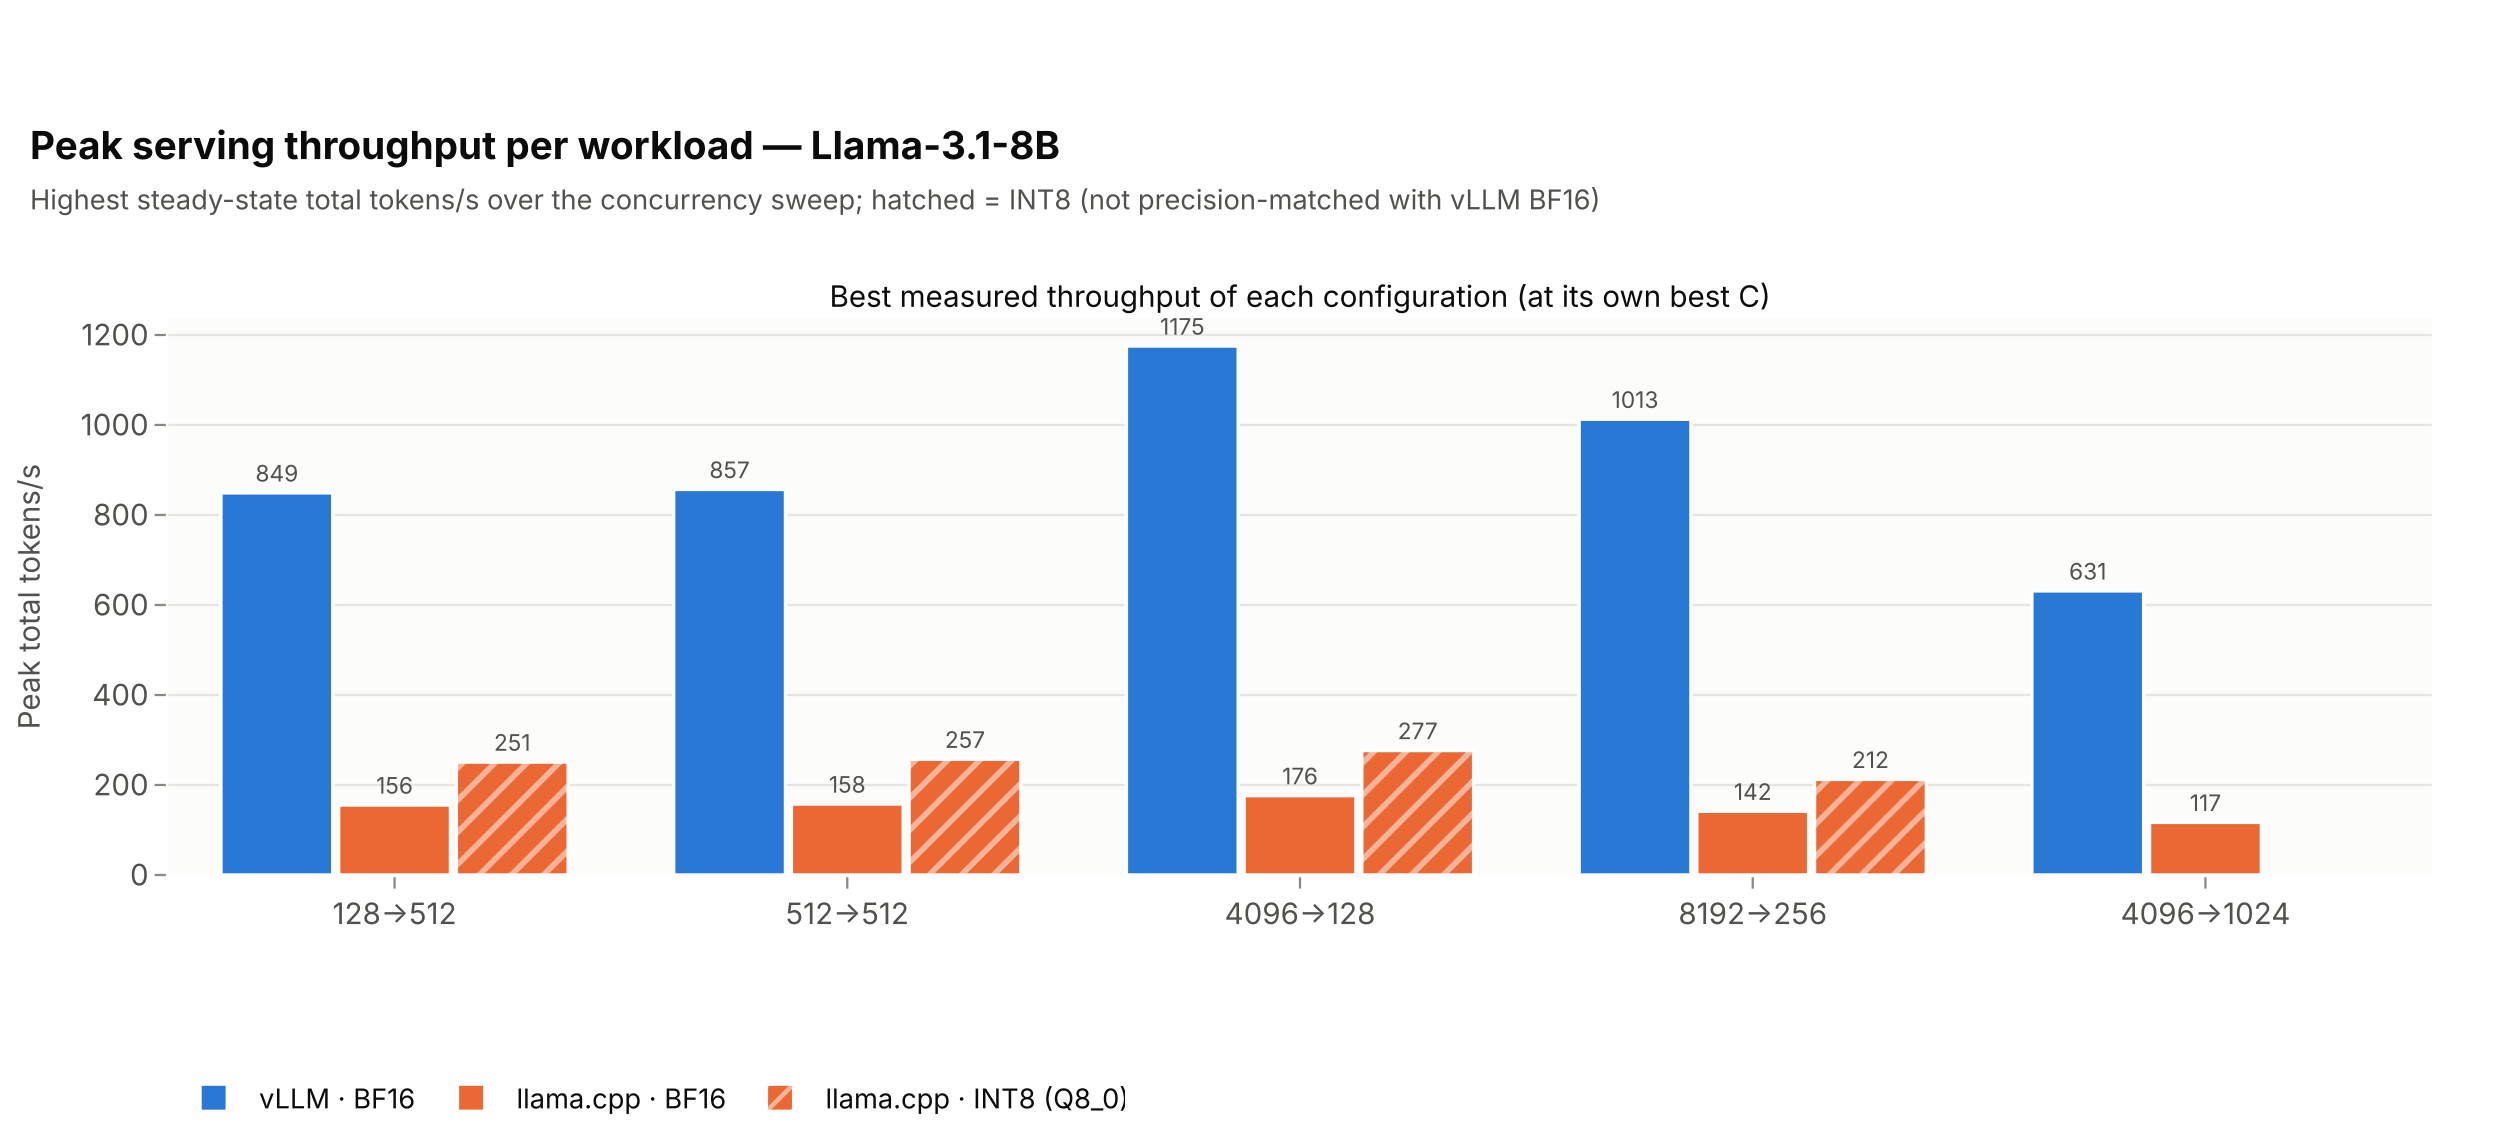
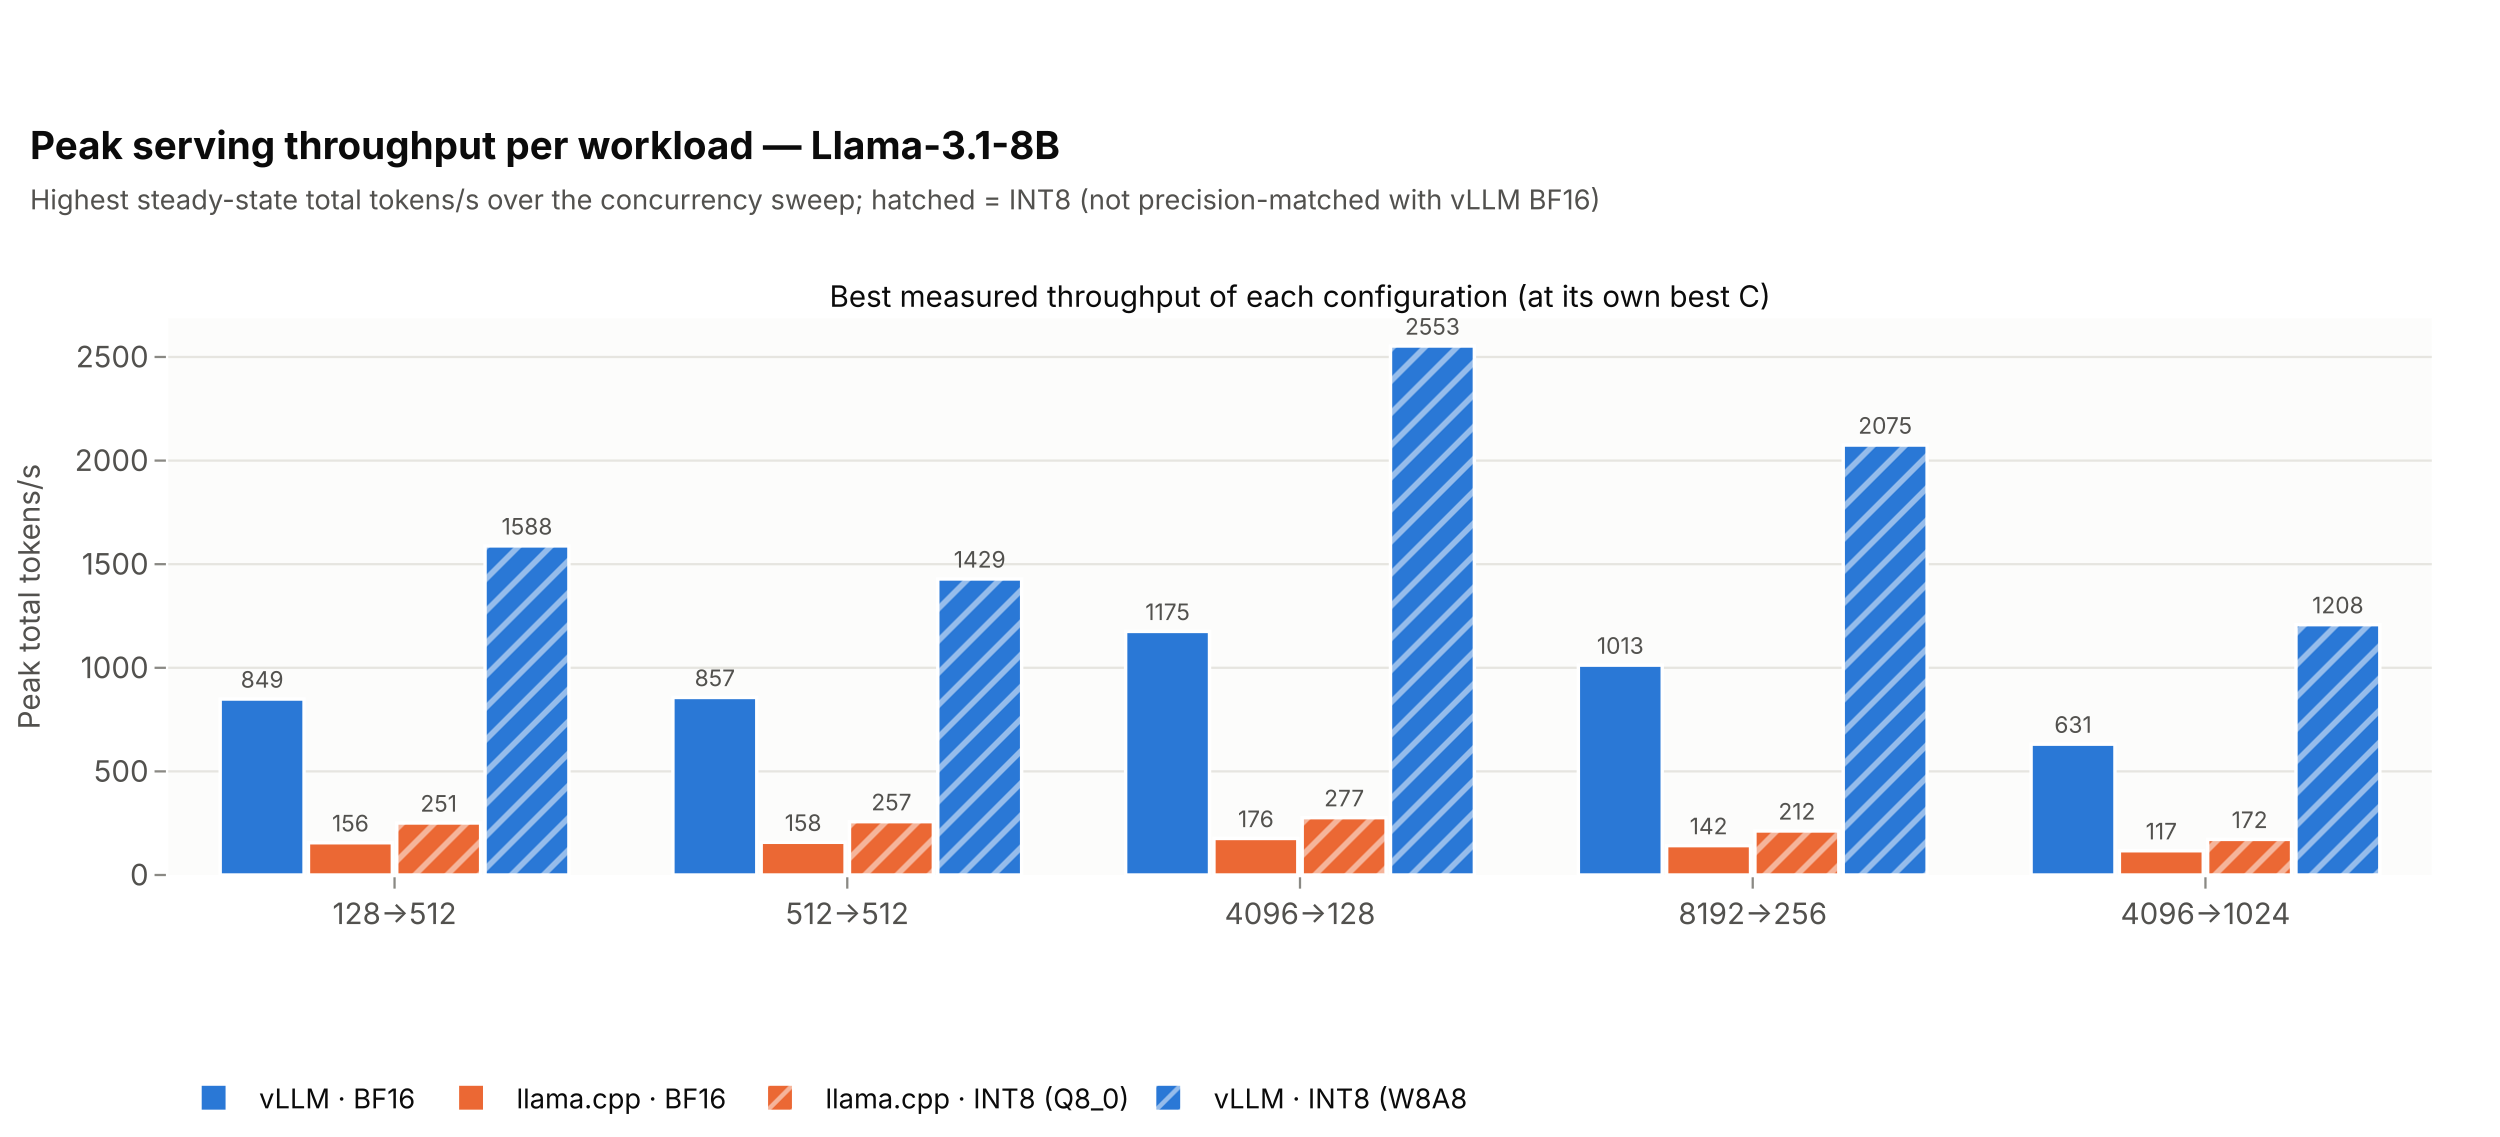
<svg xmlns="http://www.w3.org/2000/svg" class="main-svg" height="500" style="" viewBox="0 0 1100 500" width="1100">
  <rect height="500" style="fill: rgb(255, 255, 255); fill-opacity: 1;" width="1100" x="0" y="0" />
  <defs id="defs-lbafig">
    <g class="clips">
      <clipPath class="plotclip" id="cliplbafigxyplot">
        <rect height="245" width="996" />
      </clipPath>
      <clipPath class="axesclip" id="cliplbafigx">
        <rect height="500" width="996" x="74" y="0" />
      </clipPath>
      <clipPath class="axesclip" id="cliplbafigy">
        <rect height="245" width="1100" x="0" y="140" />
      </clipPath>
      <clipPath class="axesclip" id="cliplbafigxy">
        <rect height="245" width="996" x="74" y="140" />
      </clipPath>
    </g>
    <g class="gradients" />
    <g class="patterns">
      <pattern height="14.142px" id="plbafig-legend-t002" patternTransform="scale(0.8)" patternUnits="userSpaceOnUse" width="14.142px">
        <rect fill="rgb(235, 104, 52)" fill-opacity="1" height="14.142px" width="14.142px" />
        <path d="M-3.536,3.536l7.071,-7.071M0,14.142L14.142,0M10.607,17.678l7.071,-7.071" opacity="0.5" stroke="rgb(255, 255, 255)" stroke-width="2.5px" />
      </pattern>
+       <pattern height="14.142px" id="plbafig-legend-t003" patternTransform="scale(0.8)" patternUnits="userSpaceOnUse" width="14.142px">
+         <rect fill="rgb(42, 120, 214)" fill-opacity="1" height="14.142px" width="14.142px" />
+         <path d="M-3.536,3.536l7.071,-7.071M0,14.142L14.142,0M10.607,17.678l7.071,-7.071" opacity="0.5" stroke="rgb(255, 255, 255)" stroke-width="2.5px" />
+       </pattern>
      <pattern height="14.142px" id="plbafig-t002" patternTransform="" patternUnits="userSpaceOnUse" width="14.142px">
        <rect fill="rgb(235, 104, 52)" fill-opacity="1" height="14.142px" width="14.142px" />
+         <path d="M-3.536,3.536l7.071,-7.071M0,14.142L14.142,0M10.607,17.678l7.071,-7.071" opacity="0.5" stroke="rgb(255, 255, 255)" stroke-width="2.5px" />
+       </pattern>
+       <pattern height="14.142px" id="plbafig-t003" patternTransform="" patternUnits="userSpaceOnUse" width="14.142px">
+         <rect fill="rgb(42, 120, 214)" fill-opacity="1" height="14.142px" width="14.142px" />
        <path d="M-3.536,3.536l7.071,-7.071M0,14.142L14.142,0M10.607,17.678l7.071,-7.071" opacity="0.5" stroke="rgb(255, 255, 255)" stroke-width="2.5px" />
      </pattern>
    </g>
  </defs>
  <g class="bglayer">
    <rect class="bg" height="245" style="fill: rgb(252, 252, 251); fill-opacity: 1; stroke-width: 0;" width="996" x="74" y="140" />
  </g>
  <g class="layer-below">
    <g class="imagelayer" />
    <g class="shapelayer" />
  </g>
  <g class="cartesianlayer">
    <g class="subplot xy">
      <g class="layer-subplot">
        <g class="shapelayer" />
        <g class="imagelayer" />
      </g>
      <g class="minor-gridlayer">
        <g class="x" />
        <g class="y" />
      </g>
      <g class="gridlayer">
        <g class="x" />
        <g class="y">
-           <path class="ygrid crisp" d="M74,0h996" style="stroke: rgb(230, 229, 224); stroke-opacity: 1; stroke-width: 1px;" transform="translate(0,345.4)" />
-           <path class="ygrid crisp" d="M74,0h996" style="stroke: rgb(230, 229, 224); stroke-opacity: 1; stroke-width: 1px;" transform="translate(0,305.8)" />
-           <path class="ygrid crisp" d="M74,0h996" style="stroke: rgb(230, 229, 224); stroke-opacity: 1; stroke-width: 1px;" transform="translate(0,266.2)" />
-           <path class="ygrid crisp" d="M74,0h996" style="stroke: rgb(230, 229, 224); stroke-opacity: 1; stroke-width: 1px;" transform="translate(0,226.59)" />
-           <path class="ygrid crisp" d="M74,0h996" style="stroke: rgb(230, 229, 224); stroke-opacity: 1; stroke-width: 1px;" transform="translate(0,186.99)" />
-           <path class="ygrid crisp" d="M74,0h996" style="stroke: rgb(230, 229, 224); stroke-opacity: 1; stroke-width: 1px;" transform="translate(0,147.39)" />
+           <path class="ygrid crisp" d="M74,0h996" style="stroke: rgb(230, 229, 224); stroke-opacity: 1; stroke-width: 1px;" transform="translate(0,339.41)" />
+           <path class="ygrid crisp" d="M74,0h996" style="stroke: rgb(230, 229, 224); stroke-opacity: 1; stroke-width: 1px;" transform="translate(0,293.83)" />
+           <path class="ygrid crisp" d="M74,0h996" style="stroke: rgb(230, 229, 224); stroke-opacity: 1; stroke-width: 1px;" transform="translate(0,248.24)" />
+           <path class="ygrid crisp" d="M74,0h996" style="stroke: rgb(230, 229, 224); stroke-opacity: 1; stroke-width: 1px;" transform="translate(0,202.66)" />
+           <path class="ygrid crisp" d="M74,0h996" style="stroke: rgb(230, 229, 224); stroke-opacity: 1; stroke-width: 1px;" transform="translate(0,157.07)" />
        </g>
      </g>
      <g class="zerolinelayer" />
      <g class="layer-between">
        <g class="shapelayer" />
        <g class="imagelayer" />
      </g>
      <path class="xlines-below" />
      <path class="ylines-below" />
      <g class="overlines-below" />
      <g class="xaxislayer-below" />
      <g class="yaxislayer-below" />
      <g class="overaxes-below" />
      <g class="overplot">
        <g class="xy" transform="translate(74,140)">
          <g class="barlayer mlayer">
            <g class="trace bars" style="opacity: 1;">
              <g class="points">
                <g class="point">
-                   <path clip-path="url(#cliplbafigxyplot)" d="M23.21,245V76.86H72.41V245Z" style="vector-effect: none; opacity: 1; stroke-width: 1.5px; fill: rgb(42, 120, 214); fill-opacity: 1; stroke: rgb(255, 255, 255); stroke-opacity: 1;" />
-                   <text class="bartext bartext-outside" data-notex="1" style="font-family: Inter, 'Helvetica Neue', Helvetica, Arial, sans-serif; font-size: 10px; fill: rgb(82, 81, 78); fill-opacity: 1; white-space: pre;" text-anchor="middle" transform="translate(47.81,71.86)" x="0" y="0">849</text>
-                 </g>
-                 <g class="point">
-                   <path clip-path="url(#cliplbafigxyplot)" d="M222.41,245V75.35H271.61V245Z" style="vector-effect: none; opacity: 1; stroke-width: 1.5px; fill: rgb(42, 120, 214); fill-opacity: 1; stroke: rgb(255, 255, 255); stroke-opacity: 1;" />
-                   <text class="bartext bartext-outside" data-notex="1" style="font-family: Inter, 'Helvetica Neue', Helvetica, Arial, sans-serif; font-size: 10px; fill: rgb(82, 81, 78); fill-opacity: 1; white-space: pre;" text-anchor="middle" transform="translate(247.01,70.35)" x="0" y="0">857</text>
-                 </g>
-                 <g class="point">
-                   <path clip-path="url(#cliplbafigxyplot)" d="M421.61,245V12.25H470.81V245Z" style="vector-effect: none; opacity: 1; stroke-width: 1.5px; fill: rgb(42, 120, 214); fill-opacity: 1; stroke: rgb(255, 255, 255); stroke-opacity: 1;" />
-                   <text class="bartext bartext-outside" data-notex="1" style="font-family: Inter, 'Helvetica Neue', Helvetica, Arial, sans-serif; font-size: 10px; fill: rgb(82, 81, 78); fill-opacity: 1; white-space: pre;" text-anchor="middle" transform="translate(446.21,7.25)" x="0" y="0">1175</text>
-                 </g>
-                 <g class="point">
-                   <path clip-path="url(#cliplbafigxyplot)" d="M620.81,245V44.48H670.01V245Z" style="vector-effect: none; opacity: 1; stroke-width: 1.5px; fill: rgb(42, 120, 214); fill-opacity: 1; stroke: rgb(255, 255, 255); stroke-opacity: 1;" />
-                   <text class="bartext bartext-outside" data-notex="1" style="font-family: Inter, 'Helvetica Neue', Helvetica, Arial, sans-serif; font-size: 10px; fill: rgb(82, 81, 78); fill-opacity: 1; white-space: pre;" text-anchor="middle" transform="translate(645.41,39.48)" x="0" y="0">1013</text>
-                 </g>
-                 <g class="point">
-                   <path clip-path="url(#cliplbafigxyplot)" d="M820.01,245V119.99H869.21V245Z" style="vector-effect: none; opacity: 1; stroke-width: 1.5px; fill: rgb(42, 120, 214); fill-opacity: 1; stroke: rgb(255, 255, 255); stroke-opacity: 1;" />
-                   <text class="bartext bartext-outside" data-notex="1" style="font-family: Inter, 'Helvetica Neue', Helvetica, Arial, sans-serif; font-size: 10px; fill: rgb(82, 81, 78); fill-opacity: 1; white-space: pre;" text-anchor="middle" transform="translate(844.61,114.99)" x="0" y="0">631</text>
+                   <path clip-path="url(#cliplbafigxyplot)" d="M22.88,245V167.58H59.78V245Z" style="vector-effect: none; opacity: 1; stroke-width: 1.5px; fill: rgb(42, 120, 214); fill-opacity: 1; stroke: rgb(255, 255, 255); stroke-opacity: 1;" />
+                   <text class="bartext bartext-outside" data-notex="1" style="font-family: Inter, 'Helvetica Neue', Helvetica, Arial, sans-serif; font-size: 10px; fill: rgb(82, 81, 78); fill-opacity: 1; white-space: pre;" text-anchor="middle" transform="translate(41.33,162.58)" x="0" y="0">849</text>
+                 </g>
+                 <g class="point">
+                   <path clip-path="url(#cliplbafigxyplot)" d="M222.08,245V166.89H258.98V245Z" style="vector-effect: none; opacity: 1; stroke-width: 1.5px; fill: rgb(42, 120, 214); fill-opacity: 1; stroke: rgb(255, 255, 255); stroke-opacity: 1;" />
+                   <text class="bartext bartext-outside" data-notex="1" style="font-family: Inter, 'Helvetica Neue', Helvetica, Arial, sans-serif; font-size: 10px; fill: rgb(82, 81, 78); fill-opacity: 1; white-space: pre;" text-anchor="middle" transform="translate(240.53,161.89)" x="0" y="0">857</text>
+                 </g>
+                 <g class="point">
+                   <path clip-path="url(#cliplbafigxyplot)" d="M421.28,245V137.83H458.18V245Z" style="vector-effect: none; opacity: 1; stroke-width: 1.5px; fill: rgb(42, 120, 214); fill-opacity: 1; stroke: rgb(255, 255, 255); stroke-opacity: 1;" />
+                   <text class="bartext bartext-outside" data-notex="1" style="font-family: Inter, 'Helvetica Neue', Helvetica, Arial, sans-serif; font-size: 10px; fill: rgb(82, 81, 78); fill-opacity: 1; white-space: pre;" text-anchor="middle" transform="translate(439.73,132.83)" x="0" y="0">1175</text>
+                 </g>
+                 <g class="point">
+                   <path clip-path="url(#cliplbafigxyplot)" d="M620.48,245V152.67H657.38V245Z" style="vector-effect: none; opacity: 1; stroke-width: 1.5px; fill: rgb(42, 120, 214); fill-opacity: 1; stroke: rgb(255, 255, 255); stroke-opacity: 1;" />
+                   <text class="bartext bartext-outside" data-notex="1" style="font-family: Inter, 'Helvetica Neue', Helvetica, Arial, sans-serif; font-size: 10px; fill: rgb(82, 81, 78); fill-opacity: 1; white-space: pre;" text-anchor="middle" transform="translate(638.93,147.67)" x="0" y="0">1013</text>
+                 </g>
+                 <g class="point">
+                   <path clip-path="url(#cliplbafigxyplot)" d="M819.68,245V187.44H856.58V245Z" style="vector-effect: none; opacity: 1; stroke-width: 1.5px; fill: rgb(42, 120, 214); fill-opacity: 1; stroke: rgb(255, 255, 255); stroke-opacity: 1;" />
+                   <text class="bartext bartext-outside" data-notex="1" style="font-family: Inter, 'Helvetica Neue', Helvetica, Arial, sans-serif; font-size: 10px; fill: rgb(82, 81, 78); fill-opacity: 1; white-space: pre;" text-anchor="middle" transform="translate(838.13,182.44)" x="0" y="0">631</text>
                </g>
              </g>
            </g>
            <g class="trace bars" style="opacity: 1;">
              <g class="points">
                <g class="point">
-                   <path clip-path="url(#cliplbafigxyplot)" d="M75,245V214.2H124.2V245Z" style="vector-effect: none; opacity: 1; stroke-width: 1.5px; fill: rgb(235, 104, 52); fill-opacity: 1; stroke: rgb(255, 255, 255); stroke-opacity: 1;" />
-                   <text class="bartext bartext-outside" data-notex="1" style="font-family: Inter, 'Helvetica Neue', Helvetica, Arial, sans-serif; font-size: 10px; fill: rgb(82, 81, 78); fill-opacity: 1; white-space: pre;" text-anchor="middle" transform="translate(99.6,209.2)" x="0" y="0">156</text>
-                 </g>
-                 <g class="point">
-                   <path clip-path="url(#cliplbafigxyplot)" d="M274.2,245V213.77H323.4V245Z" style="vector-effect: none; opacity: 1; stroke-width: 1.5px; fill: rgb(235, 104, 52); fill-opacity: 1; stroke: rgb(255, 255, 255); stroke-opacity: 1;" />
-                   <text class="bartext bartext-outside" data-notex="1" style="font-family: Inter, 'Helvetica Neue', Helvetica, Arial, sans-serif; font-size: 10px; fill: rgb(82, 81, 78); fill-opacity: 1; white-space: pre;" text-anchor="middle" transform="translate(298.8,208.77)" x="0" y="0">158</text>
-                 </g>
-                 <g class="point">
-                   <path clip-path="url(#cliplbafigxyplot)" d="M473.4,245V210.09H522.6V245Z" style="vector-effect: none; opacity: 1; stroke-width: 1.5px; fill: rgb(235, 104, 52); fill-opacity: 1; stroke: rgb(255, 255, 255); stroke-opacity: 1;" />
-                   <text class="bartext bartext-outside" data-notex="1" style="font-family: Inter, 'Helvetica Neue', Helvetica, Arial, sans-serif; font-size: 10px; fill: rgb(82, 81, 78); fill-opacity: 1; white-space: pre;" text-anchor="middle" transform="translate(498,205.09)" x="0" y="0">176</text>
-                 </g>
-                 <g class="point">
-                   <path clip-path="url(#cliplbafigxyplot)" d="M672.6,245V216.96H721.8V245Z" style="vector-effect: none; opacity: 1; stroke-width: 1.5px; fill: rgb(235, 104, 52); fill-opacity: 1; stroke: rgb(255, 255, 255); stroke-opacity: 1;" />
-                   <text class="bartext bartext-outside" data-notex="1" style="font-family: Inter, 'Helvetica Neue', Helvetica, Arial, sans-serif; font-size: 10px; fill: rgb(82, 81, 78); fill-opacity: 1; white-space: pre;" text-anchor="middle" transform="translate(697.2,211.96)" x="0" y="0">142</text>
-                 </g>
-                 <g class="point">
-                   <path clip-path="url(#cliplbafigxyplot)" d="M871.8,245V221.84H921V245Z" style="vector-effect: none; opacity: 1; stroke-width: 1.5px; fill: rgb(235, 104, 52); fill-opacity: 1; stroke: rgb(255, 255, 255); stroke-opacity: 1;" />
-                   <text class="bartext bartext-outside" data-notex="1" style="font-family: Inter, 'Helvetica Neue', Helvetica, Arial, sans-serif; font-size: 10px; fill: rgb(82, 81, 78); fill-opacity: 1; white-space: pre;" text-anchor="middle" transform="translate(896.4,216.84)" x="0" y="0">117</text>
+                   <path clip-path="url(#cliplbafigxyplot)" d="M61.73,245V230.82H98.63V245Z" style="vector-effect: none; opacity: 1; stroke-width: 1.5px; fill: rgb(235, 104, 52); fill-opacity: 1; stroke: rgb(255, 255, 255); stroke-opacity: 1;" />
+                   <text class="bartext bartext-outside" data-notex="1" style="font-family: Inter, 'Helvetica Neue', Helvetica, Arial, sans-serif; font-size: 10px; fill: rgb(82, 81, 78); fill-opacity: 1; white-space: pre;" text-anchor="middle" transform="translate(80.18,225.82)" x="0" y="0">156</text>
+                 </g>
+                 <g class="point">
+                   <path clip-path="url(#cliplbafigxyplot)" d="M260.93,245V230.62H297.83V245Z" style="vector-effect: none; opacity: 1; stroke-width: 1.5px; fill: rgb(235, 104, 52); fill-opacity: 1; stroke: rgb(255, 255, 255); stroke-opacity: 1;" />
+                   <text class="bartext bartext-outside" data-notex="1" style="font-family: Inter, 'Helvetica Neue', Helvetica, Arial, sans-serif; font-size: 10px; fill: rgb(82, 81, 78); fill-opacity: 1; white-space: pre;" text-anchor="middle" transform="translate(279.38,225.62)" x="0" y="0">158</text>
+                 </g>
+                 <g class="point">
+                   <path clip-path="url(#cliplbafigxyplot)" d="M460.13,245V228.93H497.03V245Z" style="vector-effect: none; opacity: 1; stroke-width: 1.5px; fill: rgb(235, 104, 52); fill-opacity: 1; stroke: rgb(255, 255, 255); stroke-opacity: 1;" />
+                   <text class="bartext bartext-outside" data-notex="1" style="font-family: Inter, 'Helvetica Neue', Helvetica, Arial, sans-serif; font-size: 10px; fill: rgb(82, 81, 78); fill-opacity: 1; white-space: pre;" text-anchor="middle" transform="translate(478.58,223.93)" x="0" y="0">176</text>
+                 </g>
+                 <g class="point">
+                   <path clip-path="url(#cliplbafigxyplot)" d="M659.33,245V232.09H696.23V245Z" style="vector-effect: none; opacity: 1; stroke-width: 1.5px; fill: rgb(235, 104, 52); fill-opacity: 1; stroke: rgb(255, 255, 255); stroke-opacity: 1;" />
+                   <text class="bartext bartext-outside" data-notex="1" style="font-family: Inter, 'Helvetica Neue', Helvetica, Arial, sans-serif; font-size: 10px; fill: rgb(82, 81, 78); fill-opacity: 1; white-space: pre;" text-anchor="middle" transform="translate(677.78,227.09)" x="0" y="0">142</text>
+                 </g>
+                 <g class="point">
+                   <path clip-path="url(#cliplbafigxyplot)" d="M858.53,245V234.34H895.43V245Z" style="vector-effect: none; opacity: 1; stroke-width: 1.5px; fill: rgb(235, 104, 52); fill-opacity: 1; stroke: rgb(255, 255, 255); stroke-opacity: 1;" />
+                   <text class="bartext bartext-outside" data-notex="1" style="font-family: Inter, 'Helvetica Neue', Helvetica, Arial, sans-serif; font-size: 10px; fill: rgb(82, 81, 78); fill-opacity: 1; white-space: pre;" text-anchor="middle" transform="translate(876.98,229.34)" x="0" y="0">117</text>
                </g>
              </g>
            </g>
            <g class="trace bars" style="opacity: 1;">
              <g class="points">
                <g class="point">
-                   <path class="pattern_filled" clip-path="url(#cliplbafigxyplot)" d="M126.79,245V195.31H175.99V245Z" style="vector-effect: none; opacity: 1; stroke-width: 1.5px; fill: url('#plbafig-t002'); stroke: rgb(255, 255, 255); stroke-opacity: 1;" />
-                   <text class="bartext bartext-outside" data-notex="1" style="font-family: Inter, 'Helvetica Neue', Helvetica, Arial, sans-serif; font-size: 10px; fill: rgb(82, 81, 78); fill-opacity: 1; white-space: pre;" text-anchor="middle" transform="translate(151.39,190.31)" x="0" y="0">251</text>
-                 </g>
-                 <g class="point">
-                   <path class="pattern_filled" clip-path="url(#cliplbafigxyplot)" d="M325.99,245V194.06H375.19V245Z" style="vector-effect: none; opacity: 1; stroke-width: 1.5px; fill: url('#plbafig-t002'); stroke: rgb(255, 255, 255); stroke-opacity: 1;" />
-                   <text class="bartext bartext-outside" data-notex="1" style="font-family: Inter, 'Helvetica Neue', Helvetica, Arial, sans-serif; font-size: 10px; fill: rgb(82, 81, 78); fill-opacity: 1; white-space: pre;" text-anchor="middle" transform="translate(350.59,189.06)" x="0" y="0">257</text>
-                 </g>
-                 <g class="point">
-                   <path class="pattern_filled" clip-path="url(#cliplbafigxyplot)" d="M525.19,245V190.23H574.39V245Z" style="vector-effect: none; opacity: 1; stroke-width: 1.5px; fill: url('#plbafig-t002'); stroke: rgb(255, 255, 255); stroke-opacity: 1;" />
-                   <text class="bartext bartext-outside" data-notex="1" style="font-family: Inter, 'Helvetica Neue', Helvetica, Arial, sans-serif; font-size: 10px; fill: rgb(82, 81, 78); fill-opacity: 1; white-space: pre;" text-anchor="middle" transform="translate(549.79,185.23)" x="0" y="0">277</text>
-                 </g>
-                 <g class="point">
-                   <path class="pattern_filled" clip-path="url(#cliplbafigxyplot)" d="M724.39,245V202.93H773.59V245Z" style="vector-effect: none; opacity: 1; stroke-width: 1.5px; fill: url('#plbafig-t002'); stroke: rgb(255, 255, 255); stroke-opacity: 1;" />
-                   <text class="bartext bartext-outside" data-notex="1" style="font-family: Inter, 'Helvetica Neue', Helvetica, Arial, sans-serif; font-size: 10px; fill: rgb(82, 81, 78); fill-opacity: 1; white-space: pre;" text-anchor="middle" transform="translate(748.99,197.93)" x="0" y="0">212</text>
-                 </g>
-                 <g class="point">
-                   <path class="pattern_filled" clip-path="url(#cliplbafigxyplot)" d="M0,0Z" style="vector-effect: none; opacity: 1; stroke-width: 0px; fill: url('#plbafig-t002'); stroke: rgb(255, 255, 255); stroke-opacity: 1;" />
+                   <path class="pattern_filled" clip-path="url(#cliplbafigxyplot)" d="M100.57,245V222.12H137.47V245Z" style="vector-effect: none; opacity: 1; stroke-width: 1.5px; fill: url('#plbafig-t002'); stroke: rgb(255, 255, 255); stroke-opacity: 1;" />
+                   <text class="bartext bartext-outside" data-notex="1" style="font-family: Inter, 'Helvetica Neue', Helvetica, Arial, sans-serif; font-size: 10px; fill: rgb(82, 81, 78); fill-opacity: 1; white-space: pre;" text-anchor="middle" transform="translate(119.02,217.12)" x="0" y="0">251</text>
+                 </g>
+                 <g class="point">
+                   <path class="pattern_filled" clip-path="url(#cliplbafigxyplot)" d="M299.77,245V221.55H336.67V245Z" style="vector-effect: none; opacity: 1; stroke-width: 1.5px; fill: url('#plbafig-t002'); stroke: rgb(255, 255, 255); stroke-opacity: 1;" />
+                   <text class="bartext bartext-outside" data-notex="1" style="font-family: Inter, 'Helvetica Neue', Helvetica, Arial, sans-serif; font-size: 10px; fill: rgb(82, 81, 78); fill-opacity: 1; white-space: pre;" text-anchor="middle" transform="translate(318.22,216.55)" x="0" y="0">257</text>
+                 </g>
+                 <g class="point">
+                   <path class="pattern_filled" clip-path="url(#cliplbafigxyplot)" d="M498.97,245V219.78H535.87V245Z" style="vector-effect: none; opacity: 1; stroke-width: 1.5px; fill: url('#plbafig-t002'); stroke: rgb(255, 255, 255); stroke-opacity: 1;" />
+                   <text class="bartext bartext-outside" data-notex="1" style="font-family: Inter, 'Helvetica Neue', Helvetica, Arial, sans-serif; font-size: 10px; fill: rgb(82, 81, 78); fill-opacity: 1; white-space: pre;" text-anchor="middle" transform="translate(517.42,214.78)" x="0" y="0">277</text>
+                 </g>
+                 <g class="point">
+                   <path class="pattern_filled" clip-path="url(#cliplbafigxyplot)" d="M698.17,245V225.63H735.07V245Z" style="vector-effect: none; opacity: 1; stroke-width: 1.5px; fill: url('#plbafig-t002'); stroke: rgb(255, 255, 255); stroke-opacity: 1;" />
+                   <text class="bartext bartext-outside" data-notex="1" style="font-family: Inter, 'Helvetica Neue', Helvetica, Arial, sans-serif; font-size: 10px; fill: rgb(82, 81, 78); fill-opacity: 1; white-space: pre;" text-anchor="middle" transform="translate(716.62,220.63)" x="0" y="0">212</text>
+                 </g>
+                 <g class="point">
+                   <path class="pattern_filled" clip-path="url(#cliplbafigxyplot)" d="M897.37,245V229.34H934.27V245Z" style="vector-effect: none; opacity: 1; stroke-width: 1.5px; fill: url('#plbafig-t002'); stroke: rgb(255, 255, 255); stroke-opacity: 1;" />
+                   <text class="bartext bartext-outside" data-notex="1" style="font-family: Inter, 'Helvetica Neue', Helvetica, Arial, sans-serif; font-size: 10px; fill: rgb(82, 81, 78); fill-opacity: 1; white-space: pre;" text-anchor="middle" transform="translate(915.82,224.34)" x="0" y="0">172</text>
+                 </g>
+               </g>
+             </g>
+             <g class="trace bars" style="opacity: 1;">
+               <g class="points">
+                 <g class="point">
+                   <path class="pattern_filled" clip-path="url(#cliplbafigxyplot)" d="M139.42,245V100.2H176.32V245Z" style="vector-effect: none; opacity: 1; stroke-width: 1.5px; fill: url('#plbafig-t003'); stroke: rgb(255, 255, 255); stroke-opacity: 1;" />
+                   <text class="bartext bartext-outside" data-notex="1" style="font-family: Inter, 'Helvetica Neue', Helvetica, Arial, sans-serif; font-size: 10px; fill: rgb(82, 81, 78); fill-opacity: 1; white-space: pre;" text-anchor="middle" transform="translate(157.87,95.2)" x="0" y="0">1588</text>
+                 </g>
+                 <g class="point">
+                   <path class="pattern_filled" clip-path="url(#cliplbafigxyplot)" d="M338.62,245V114.75H375.52V245Z" style="vector-effect: none; opacity: 1; stroke-width: 1.5px; fill: url('#plbafig-t003'); stroke: rgb(255, 255, 255); stroke-opacity: 1;" />
+                   <text class="bartext bartext-outside" data-notex="1" style="font-family: Inter, 'Helvetica Neue', Helvetica, Arial, sans-serif; font-size: 10px; fill: rgb(82, 81, 78); fill-opacity: 1; white-space: pre;" text-anchor="middle" transform="translate(357.07,109.75)" x="0" y="0">1429</text>
+                 </g>
+                 <g class="point">
+                   <path class="pattern_filled" clip-path="url(#cliplbafigxyplot)" d="M537.82,245V12.25H574.72V245Z" style="vector-effect: none; opacity: 1; stroke-width: 1.5px; fill: url('#plbafig-t003'); stroke: rgb(255, 255, 255); stroke-opacity: 1;" />
+                   <text class="bartext bartext-outside" data-notex="1" style="font-family: Inter, 'Helvetica Neue', Helvetica, Arial, sans-serif; font-size: 10px; fill: rgb(82, 81, 78); fill-opacity: 1; white-space: pre;" text-anchor="middle" transform="translate(556.27,7.25)" x="0" y="0">2553</text>
+                 </g>
+                 <g class="point">
+                   <path class="pattern_filled" clip-path="url(#cliplbafigxyplot)" d="M737.02,245V55.83H773.92V245Z" style="vector-effect: none; opacity: 1; stroke-width: 1.5px; fill: url('#plbafig-t003'); stroke: rgb(255, 255, 255); stroke-opacity: 1;" />
+                   <text class="bartext bartext-outside" data-notex="1" style="font-family: Inter, 'Helvetica Neue', Helvetica, Arial, sans-serif; font-size: 10px; fill: rgb(82, 81, 78); fill-opacity: 1; white-space: pre;" text-anchor="middle" transform="translate(755.47,50.83)" x="0" y="0">2075</text>
+                 </g>
+                 <g class="point">
+                   <path class="pattern_filled" clip-path="url(#cliplbafigxyplot)" d="M936.22,245V134.86H973.12V245Z" style="vector-effect: none; opacity: 1; stroke-width: 1.5px; fill: url('#plbafig-t003'); stroke: rgb(255, 255, 255); stroke-opacity: 1;" />
+                   <text class="bartext bartext-outside" data-notex="1" style="font-family: Inter, 'Helvetica Neue', Helvetica, Arial, sans-serif; font-size: 10px; fill: rgb(82, 81, 78); fill-opacity: 1; white-space: pre;" text-anchor="middle" transform="translate(954.67,129.86)" x="0" y="0">1208</text>
                </g>
              </g>
            </g>
          </g>
        </g>
      </g>
      <path class="xlines-above crisp" d="" style="fill: none; stroke-width: 1px; stroke: rgb(0, 0, 0); stroke-opacity: 0;" />
      <path class="ylines-above crisp" d="" style="fill: none; stroke-width: 1px; stroke: rgb(0, 0, 0); stroke-opacity: 0;" />
      <g class="overlines-above" />
      <g class="xaxislayer-above">
        <path class="xtick ticks crisp" d="M0,386v5" style="stroke: rgb(138, 137, 132); stroke-opacity: 1; stroke-width: 1px;" transform="translate(173.6,0)" />
        <path class="xtick ticks crisp" d="M0,386v5" style="stroke: rgb(138, 137, 132); stroke-opacity: 1; stroke-width: 1px;" transform="translate(372.8,0)" />
        <path class="xtick ticks crisp" d="M0,386v5" style="stroke: rgb(138, 137, 132); stroke-opacity: 1; stroke-width: 1px;" transform="translate(572,0)" />
        <path class="xtick ticks crisp" d="M0,386v5" style="stroke: rgb(138, 137, 132); stroke-opacity: 1; stroke-width: 1px;" transform="translate(771.2,0)" />
        <path class="xtick ticks crisp" d="M0,386v5" style="stroke: rgb(138, 137, 132); stroke-opacity: 1; stroke-width: 1px;" transform="translate(970.4,0)" />
        <g class="xtick">
          <text style="font-family: Inter, 'Helvetica Neue', Helvetica, Arial, sans-serif; font-size: 13px; fill: rgb(82, 81, 78); fill-opacity: 1; white-space: pre; opacity: 1;" text-anchor="middle" transform="translate(173.6,0)" x="0" y="406.6">128→512</text>
        </g>
        <g class="xtick">
          <text style="font-family: Inter, 'Helvetica Neue', Helvetica, Arial, sans-serif; font-size: 13px; fill: rgb(82, 81, 78); fill-opacity: 1; white-space: pre; opacity: 1;" text-anchor="middle" transform="translate(372.8,0)" x="0" y="406.6">512→512</text>
        </g>
        <g class="xtick">
          <text style="font-family: Inter, 'Helvetica Neue', Helvetica, Arial, sans-serif; font-size: 13px; fill: rgb(82, 81, 78); fill-opacity: 1; white-space: pre; opacity: 1;" text-anchor="middle" transform="translate(572,0)" x="0" y="406.6">4096→128</text>
        </g>
        <g class="xtick">
          <text style="font-family: Inter, 'Helvetica Neue', Helvetica, Arial, sans-serif; font-size: 13px; fill: rgb(82, 81, 78); fill-opacity: 1; white-space: pre; opacity: 1;" text-anchor="middle" transform="translate(771.2,0)" x="0" y="406.6">8192→256</text>
        </g>
        <g class="xtick">
          <text style="font-family: Inter, 'Helvetica Neue', Helvetica, Arial, sans-serif; font-size: 13px; fill: rgb(82, 81, 78); fill-opacity: 1; white-space: pre; opacity: 1;" text-anchor="middle" transform="translate(970.4,0)" x="0" y="406.6">4096→1024</text>
        </g>
      </g>
      <g class="yaxislayer-above">
        <path class="ytick ticks crisp" d="M73,0h-5" style="stroke: rgb(138, 137, 132); stroke-opacity: 1; stroke-width: 1px;" transform="translate(0,385)" />
-         <path class="ytick ticks crisp" d="M73,0h-5" style="stroke: rgb(138, 137, 132); stroke-opacity: 1; stroke-width: 1px;" transform="translate(0,345.4)" />
-         <path class="ytick ticks crisp" d="M73,0h-5" style="stroke: rgb(138, 137, 132); stroke-opacity: 1; stroke-width: 1px;" transform="translate(0,305.8)" />
-         <path class="ytick ticks crisp" d="M73,0h-5" style="stroke: rgb(138, 137, 132); stroke-opacity: 1; stroke-width: 1px;" transform="translate(0,266.2)" />
-         <path class="ytick ticks crisp" d="M73,0h-5" style="stroke: rgb(138, 137, 132); stroke-opacity: 1; stroke-width: 1px;" transform="translate(0,226.59)" />
-         <path class="ytick ticks crisp" d="M73,0h-5" style="stroke: rgb(138, 137, 132); stroke-opacity: 1; stroke-width: 1px;" transform="translate(0,186.99)" />
-         <path class="ytick ticks crisp" d="M73,0h-5" style="stroke: rgb(138, 137, 132); stroke-opacity: 1; stroke-width: 1px;" transform="translate(0,147.39)" />
+         <path class="ytick ticks crisp" d="M73,0h-5" style="stroke: rgb(138, 137, 132); stroke-opacity: 1; stroke-width: 1px;" transform="translate(0,339.41)" />
+         <path class="ytick ticks crisp" d="M73,0h-5" style="stroke: rgb(138, 137, 132); stroke-opacity: 1; stroke-width: 1px;" transform="translate(0,293.83)" />
+         <path class="ytick ticks crisp" d="M73,0h-5" style="stroke: rgb(138, 137, 132); stroke-opacity: 1; stroke-width: 1px;" transform="translate(0,248.24)" />
+         <path class="ytick ticks crisp" d="M73,0h-5" style="stroke: rgb(138, 137, 132); stroke-opacity: 1; stroke-width: 1px;" transform="translate(0,202.66)" />
+         <path class="ytick ticks crisp" d="M73,0h-5" style="stroke: rgb(138, 137, 132); stroke-opacity: 1; stroke-width: 1px;" transform="translate(0,157.07)" />
        <g class="ytick">
          <text style="font-family: Inter, 'Helvetica Neue', Helvetica, Arial, sans-serif; font-size: 13px; fill: rgb(82, 81, 78); fill-opacity: 1; white-space: pre; opacity: 1;" text-anchor="end" transform="translate(0,385)" x="65.4" y="4.55">0</text>
        </g>
        <g class="ytick">
-           <text style="font-family: Inter, 'Helvetica Neue', Helvetica, Arial, sans-serif; font-size: 13px; fill: rgb(82, 81, 78); fill-opacity: 1; white-space: pre; opacity: 1;" text-anchor="end" transform="translate(0,345.4)" x="65.4" y="4.55">200</text>
-         </g>
-         <g class="ytick">
-           <text style="font-family: Inter, 'Helvetica Neue', Helvetica, Arial, sans-serif; font-size: 13px; fill: rgb(82, 81, 78); fill-opacity: 1; white-space: pre; opacity: 1;" text-anchor="end" transform="translate(0,305.8)" x="65.4" y="4.55">400</text>
-         </g>
-         <g class="ytick">
-           <text style="font-family: Inter, 'Helvetica Neue', Helvetica, Arial, sans-serif; font-size: 13px; fill: rgb(82, 81, 78); fill-opacity: 1; white-space: pre; opacity: 1;" text-anchor="end" transform="translate(0,266.2)" x="65.4" y="4.55">600</text>
-         </g>
-         <g class="ytick">
-           <text style="font-family: Inter, 'Helvetica Neue', Helvetica, Arial, sans-serif; font-size: 13px; fill: rgb(82, 81, 78); fill-opacity: 1; white-space: pre; opacity: 1;" text-anchor="end" transform="translate(0,226.59)" x="65.4" y="4.55">800</text>
-         </g>
-         <g class="ytick">
-           <text style="font-family: Inter, 'Helvetica Neue', Helvetica, Arial, sans-serif; font-size: 13px; fill: rgb(82, 81, 78); fill-opacity: 1; white-space: pre; opacity: 1;" text-anchor="end" transform="translate(0,186.99)" x="65.4" y="4.55">1000</text>
-         </g>
-         <g class="ytick">
-           <text style="font-family: Inter, 'Helvetica Neue', Helvetica, Arial, sans-serif; font-size: 13px; fill: rgb(82, 81, 78); fill-opacity: 1; white-space: pre; opacity: 1;" text-anchor="end" transform="translate(0,147.39)" x="65.4" y="4.55">1200</text>
+           <text style="font-family: Inter, 'Helvetica Neue', Helvetica, Arial, sans-serif; font-size: 13px; fill: rgb(82, 81, 78); fill-opacity: 1; white-space: pre; opacity: 1;" text-anchor="end" transform="translate(0,339.41)" x="65.4" y="4.55">500</text>
+         </g>
+         <g class="ytick">
+           <text style="font-family: Inter, 'Helvetica Neue', Helvetica, Arial, sans-serif; font-size: 13px; fill: rgb(82, 81, 78); fill-opacity: 1; white-space: pre; opacity: 1;" text-anchor="end" transform="translate(0,293.83)" x="65.4" y="4.55">1000</text>
+         </g>
+         <g class="ytick">
+           <text style="font-family: Inter, 'Helvetica Neue', Helvetica, Arial, sans-serif; font-size: 13px; fill: rgb(82, 81, 78); fill-opacity: 1; white-space: pre; opacity: 1;" text-anchor="end" transform="translate(0,248.24)" x="65.4" y="4.55">1500</text>
+         </g>
+         <g class="ytick">
+           <text style="font-family: Inter, 'Helvetica Neue', Helvetica, Arial, sans-serif; font-size: 13px; fill: rgb(82, 81, 78); fill-opacity: 1; white-space: pre; opacity: 1;" text-anchor="end" transform="translate(0,202.66)" x="65.4" y="4.55">2000</text>
+         </g>
+         <g class="ytick">
+           <text style="font-family: Inter, 'Helvetica Neue', Helvetica, Arial, sans-serif; font-size: 13px; fill: rgb(82, 81, 78); fill-opacity: 1; white-space: pre; opacity: 1;" text-anchor="end" transform="translate(0,157.07)" x="65.4" y="4.55">2500</text>
        </g>
      </g>
      <g class="overaxes-above" />
    </g>
  </g>
  <g class="polarlayer" />
  <g class="smithlayer" />
  <g class="ternarylayer" />
  <g class="geolayer" />
  <g class="funnelarealayer" />
  <g class="pielayer" />
  <g class="iciclelayer" />
  <g class="treemaplayer" />
  <g class="sunburstlayer" />
  <g class="glimages" />
  <defs id="topdefs-lbafig">
    <g class="clips" />
    <clipPath id="legendlbafig">
-       <rect height="29" width="421" x="0" y="0" />
+       <rect height="29" width="572" x="0" y="0" />
    </clipPath>
  </defs>
  <g class="layer-above">
    <g class="imagelayer" />
    <g class="shapelayer" />
  </g>
  <g class="infolayer">
    <g class="legend" pointer-events="all" transform="translate(74,468.5)">
-       <rect class="bg" height="29" shape-rendering="crispEdges" style="stroke: rgb(68, 68, 68); stroke-opacity: 1; fill: rgb(255, 255, 255); fill-opacity: 1; stroke-width: 0px;" width="421" x="0" y="0" />
+       <rect class="bg" height="29" shape-rendering="crispEdges" style="stroke: rgb(68, 68, 68); stroke-opacity: 1; fill: rgb(255, 255, 255); fill-opacity: 1; stroke-width: 0px;" width="572" x="0" y="0" />
      <g class="scrollbox" clip-path="url(#legendlbafig)" transform="">
        <g class="groups" transform="">
          <g class="traces" style="opacity: 1;" transform="translate(0,14.5)">
            <text class="legendtext" style="font-family: Inter, 'Helvetica Neue', Helvetica, Arial, sans-serif; font-size: 12px; fill: rgb(11, 11, 11); fill-opacity: 1; white-space: pre;" text-anchor="start" x="40" y="4.68">vLLM · BF16</text>
            <g class="layers" style="opacity: 1;">
              <g class="legendfill" />
              <g class="legendlines" />
              <g class="legendsymbols">
                <g class="legendpoints">
                  <path class="legendundefined" d="M6,6H-6V-6H6Z" style="stroke-width: 1.5px; fill: rgb(42, 120, 214); fill-opacity: 1; stroke: rgb(255, 255, 255); stroke-opacity: 1;" transform="translate(20,0)" />
                </g>
              </g>
            </g>
            <rect class="legendtoggle" height="19" style="fill: rgb(0, 0, 0); fill-opacity: 0;" width="110.766" x="0" y="-9.5" />
          </g>
        </g>
        <g class="groups" transform="translate(113.2656,0)">
          <g class="traces" style="opacity: 1;" transform="translate(0,14.5)">
            <text class="legendtext" style="font-family: Inter, 'Helvetica Neue', Helvetica, Arial, sans-serif; font-size: 12px; fill: rgb(11, 11, 11); fill-opacity: 1; white-space: pre;" text-anchor="start" x="40" y="4.68">llama.cpp · BF16</text>
            <g class="layers" style="opacity: 1;">
              <g class="legendfill" />
              <g class="legendlines" />
              <g class="legendsymbols">
                <g class="legendpoints">
                  <path class="legendundefined" d="M6,6H-6V-6H6Z" style="stroke-width: 1.5px; fill: rgb(235, 104, 52); fill-opacity: 1; stroke: rgb(255, 255, 255); stroke-opacity: 1;" transform="translate(20,0)" />
                </g>
              </g>
            </g>
            <rect class="legendtoggle" height="19" style="fill: rgb(0, 0, 0); fill-opacity: 0;" width="133.438" x="0" y="-9.5" />
          </g>
        </g>
        <g class="groups" transform="translate(249.2031,0)">
          <g class="traces" style="opacity: 1;" transform="translate(0,14.5)">
            <text class="legendtext" style="font-family: Inter, 'Helvetica Neue', Helvetica, Arial, sans-serif; font-size: 12px; fill: rgb(11, 11, 11); fill-opacity: 1; white-space: pre;" text-anchor="start" x="40" y="4.68">llama.cpp · INT8 (Q8_0)</text>
            <g class="layers" style="opacity: 1;">
              <g class="legendfill" />
              <g class="legendlines" />
              <g class="legendsymbols">
                <g class="legendpoints">
                  <path class="legendundefined pattern_filled" d="M6,6H-6V-6H6Z" style="stroke-width: 1.5px; fill: url('#plbafig-legend-t002'); stroke: rgb(255, 255, 255); stroke-opacity: 1;" transform="translate(20,0)" />
                </g>
              </g>
            </g>
            <rect class="legendtoggle" height="19" style="fill: rgb(0, 0, 0); fill-opacity: 0;" width="168.328" x="0" y="-9.5" />
          </g>
        </g>
+         <g class="groups" transform="translate(420.0312,0)">
+           <g class="traces" style="opacity: 1;" transform="translate(0,14.5)">
+             <text class="legendtext" style="font-family: Inter, 'Helvetica Neue', Helvetica, Arial, sans-serif; font-size: 12px; fill: rgb(11, 11, 11); fill-opacity: 1; white-space: pre;" text-anchor="start" x="40" y="4.68">vLLM · INT8 (W8A8)</text>
+             <g class="layers" style="opacity: 1;">
+               <g class="legendfill" />
+               <g class="legendlines" />
+               <g class="legendsymbols">
+                 <g class="legendpoints">
+                   <path class="legendundefined pattern_filled" d="M6,6H-6V-6H6Z" style="stroke-width: 1.5px; fill: url('#plbafig-legend-t003'); stroke: rgb(255, 255, 255); stroke-opacity: 1;" transform="translate(20,0)" />
+                 </g>
+               </g>
+             </g>
+             <rect class="legendtoggle" height="19" style="fill: rgb(0, 0, 0); fill-opacity: 0;" width="149.422" x="0" y="-9.5" />
+           </g>
+         </g>
      </g>
      <rect class="scrollbar" height="0" rx="20" ry="3" style="fill: rgb(128, 139, 164); fill-opacity: 1;" width="0" x="0" y="0" />
    </g>
    <g class="g-gtitle">
      <text class="gtitle" dy="0em" style="opacity: 1; font-family: Inter, 'Helvetica Neue', Helvetica, Arial, sans-serif; font-size: 17px; fill: rgb(11, 11, 11); fill-opacity: 1; white-space: pre;" text-anchor="start" x="13.2" y="70">
        <tspan class="line" dy="0em" x="13.2" y="70">
          <tspan style="font-weight:bold">Peak serving throughput per workload — Llama-3.1-8B</tspan>
        </tspan>
        <tspan class="line" dy="1.3em" x="13.2" y="70">
          <tspan style="font-size:12px; fill:#52514e">Highest steady-state total tokens/s over the concurrency sweep; hatched = INT8 (not precision-matched with vLLM BF16)</tspan>
        </tspan>
      </text>
    </g>
    <g class="g-xtitle" />
    <g class="g-ytitle">
      <text class="ytitle" style="opacity: 1; font-family: Inter, 'Helvetica Neue', Helvetica, Arial, sans-serif; font-size: 13px; fill: rgb(82, 81, 78); fill-opacity: 1; white-space: pre;" text-anchor="middle" transform="rotate(-90,17.43438,262.5)" x="17.434" y="262.5">Peak total tokens/s</text>
    </g>
    <g class="annotation" data-index="0" style="opacity: 1;">
      <g class="annotation-text-g" transform="rotate(0,572,130.5)">
        <g class="cursor-pointer" transform="translate(375,121)">
          <rect class="bg" height="18" style="stroke-width: 1px; stroke: rgb(0, 0, 0); stroke-opacity: 0; fill: rgb(0, 0, 0); fill-opacity: 0;" width="393" x="0.5" y="0.5" />
          <text class="annotation-text" style="font-family: Inter, 'Helvetica Neue', Helvetica, Arial, sans-serif; font-size: 13px; fill: rgb(11, 11, 11); fill-opacity: 1; white-space: pre;" text-anchor="middle" x="197.047" y="14">Best measured throughput of each configuration (at its own best C)</text>
        </g>
      </g>
    </g>
  </g>
</svg>
